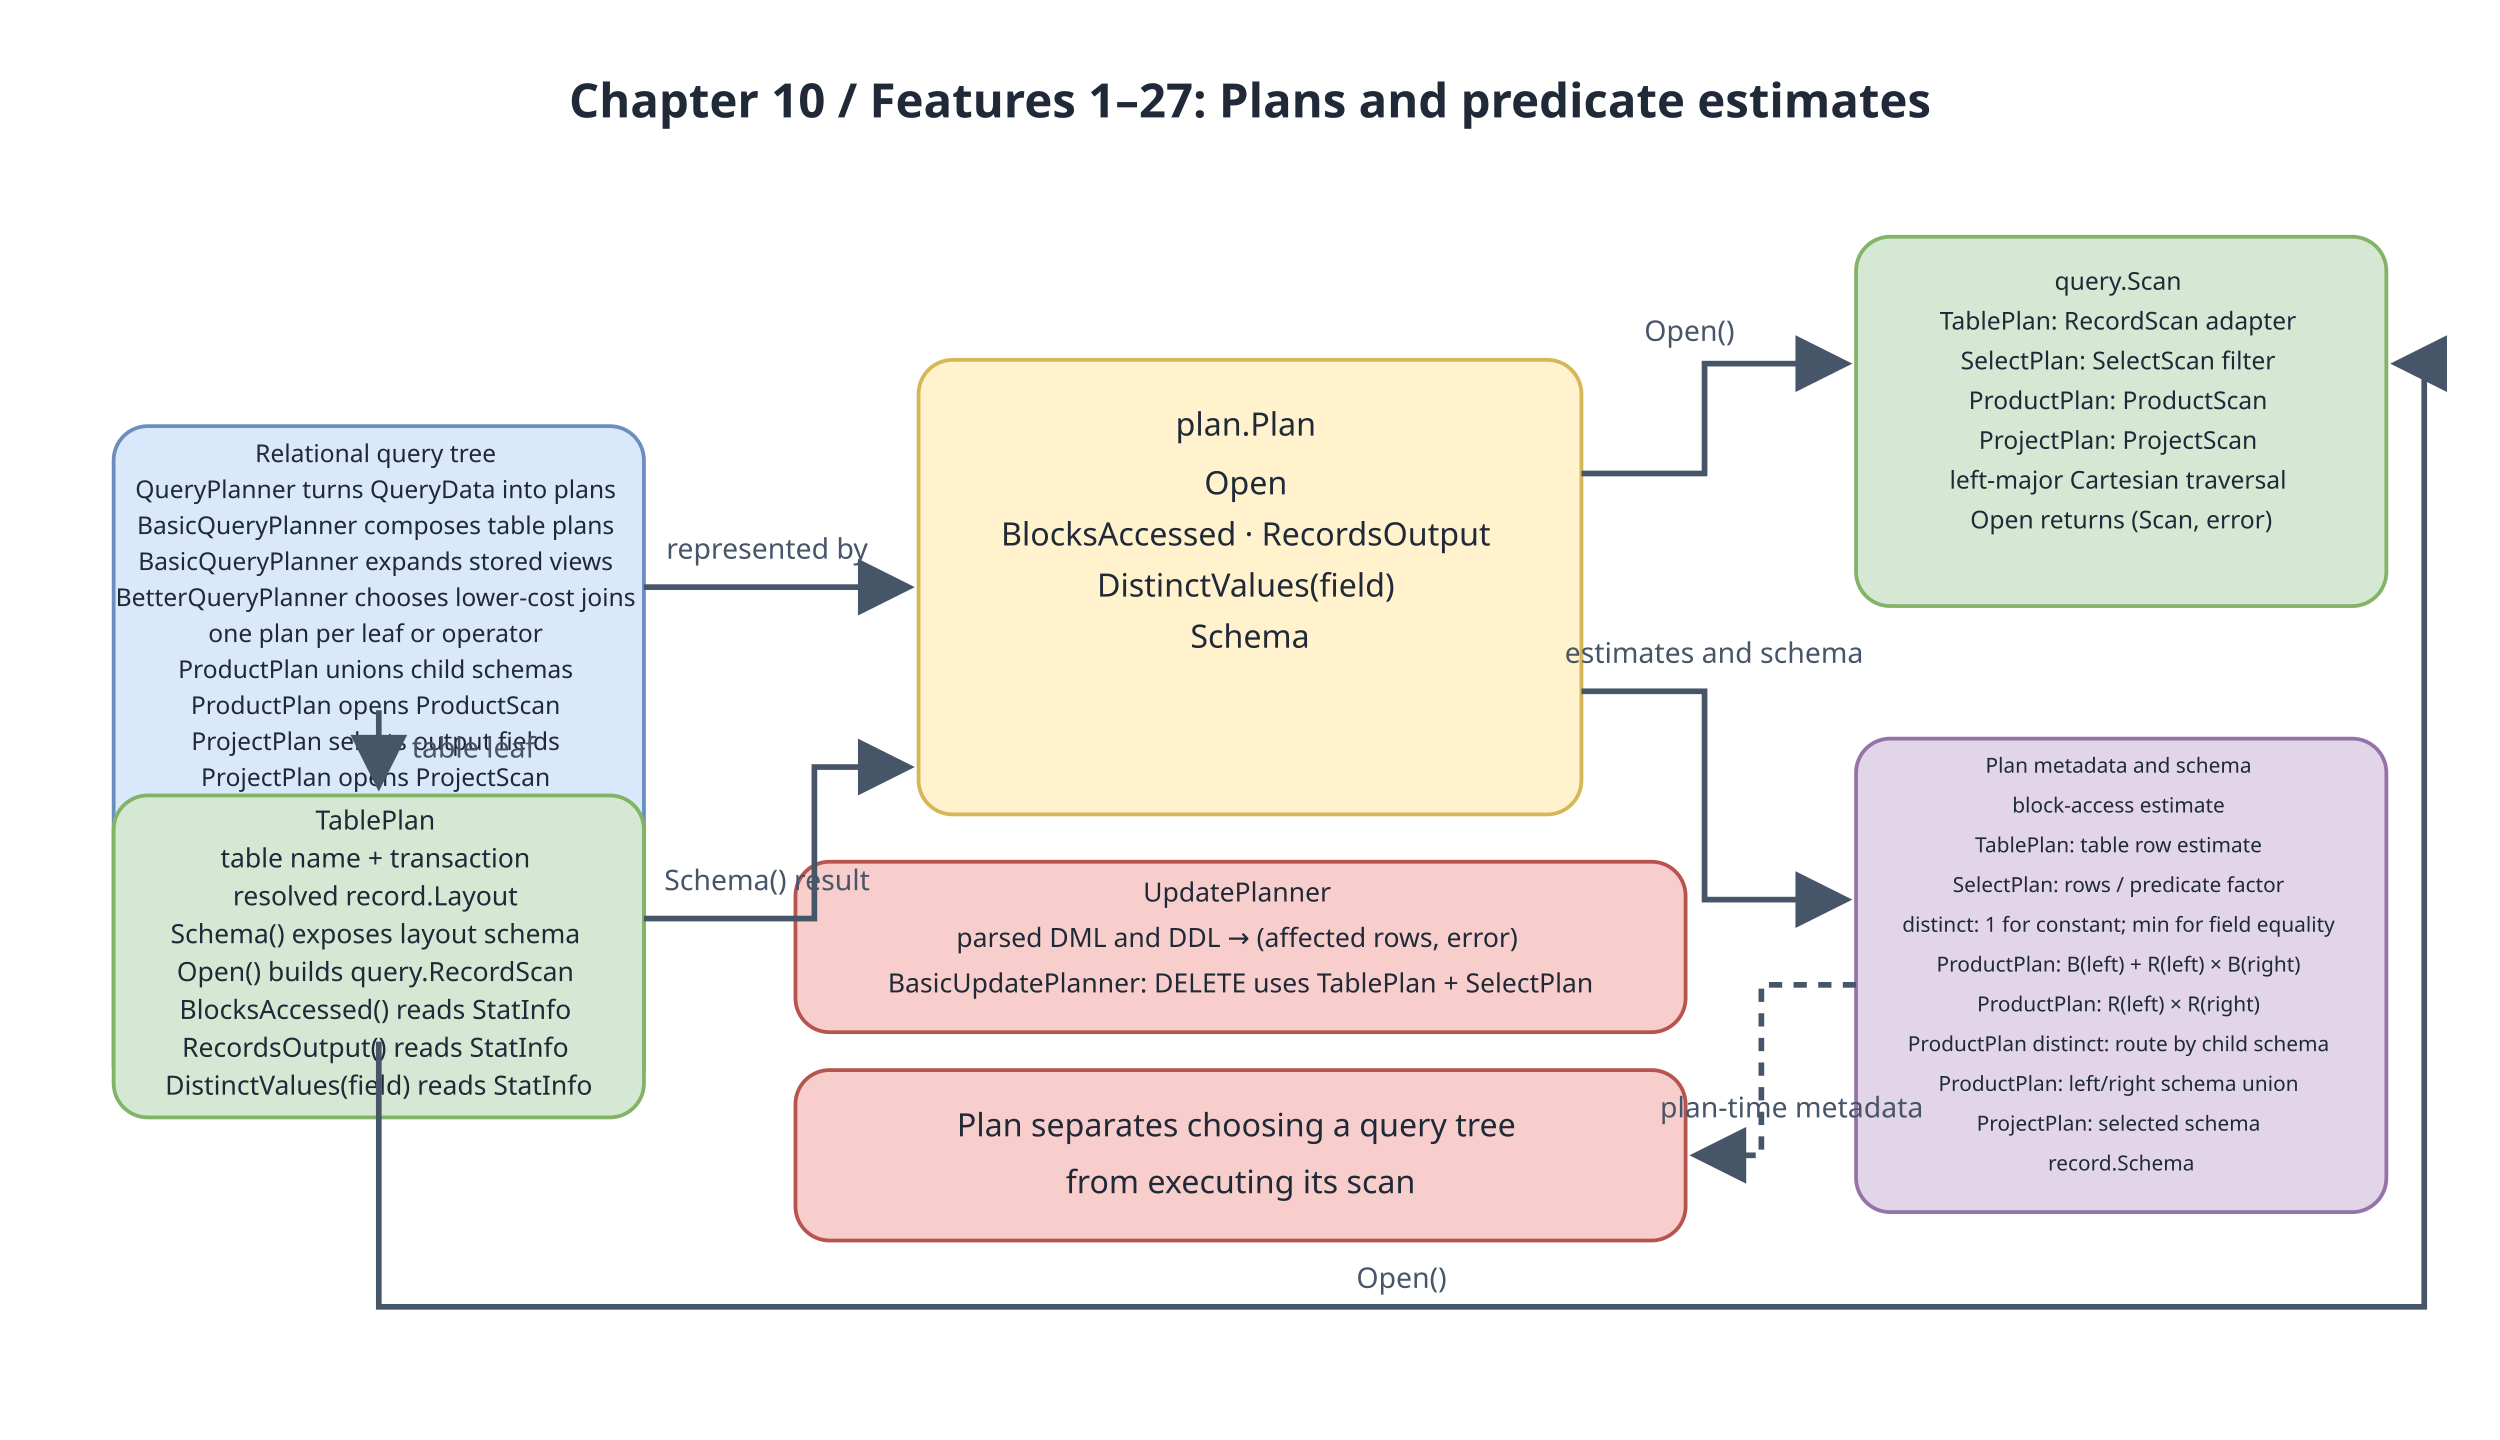
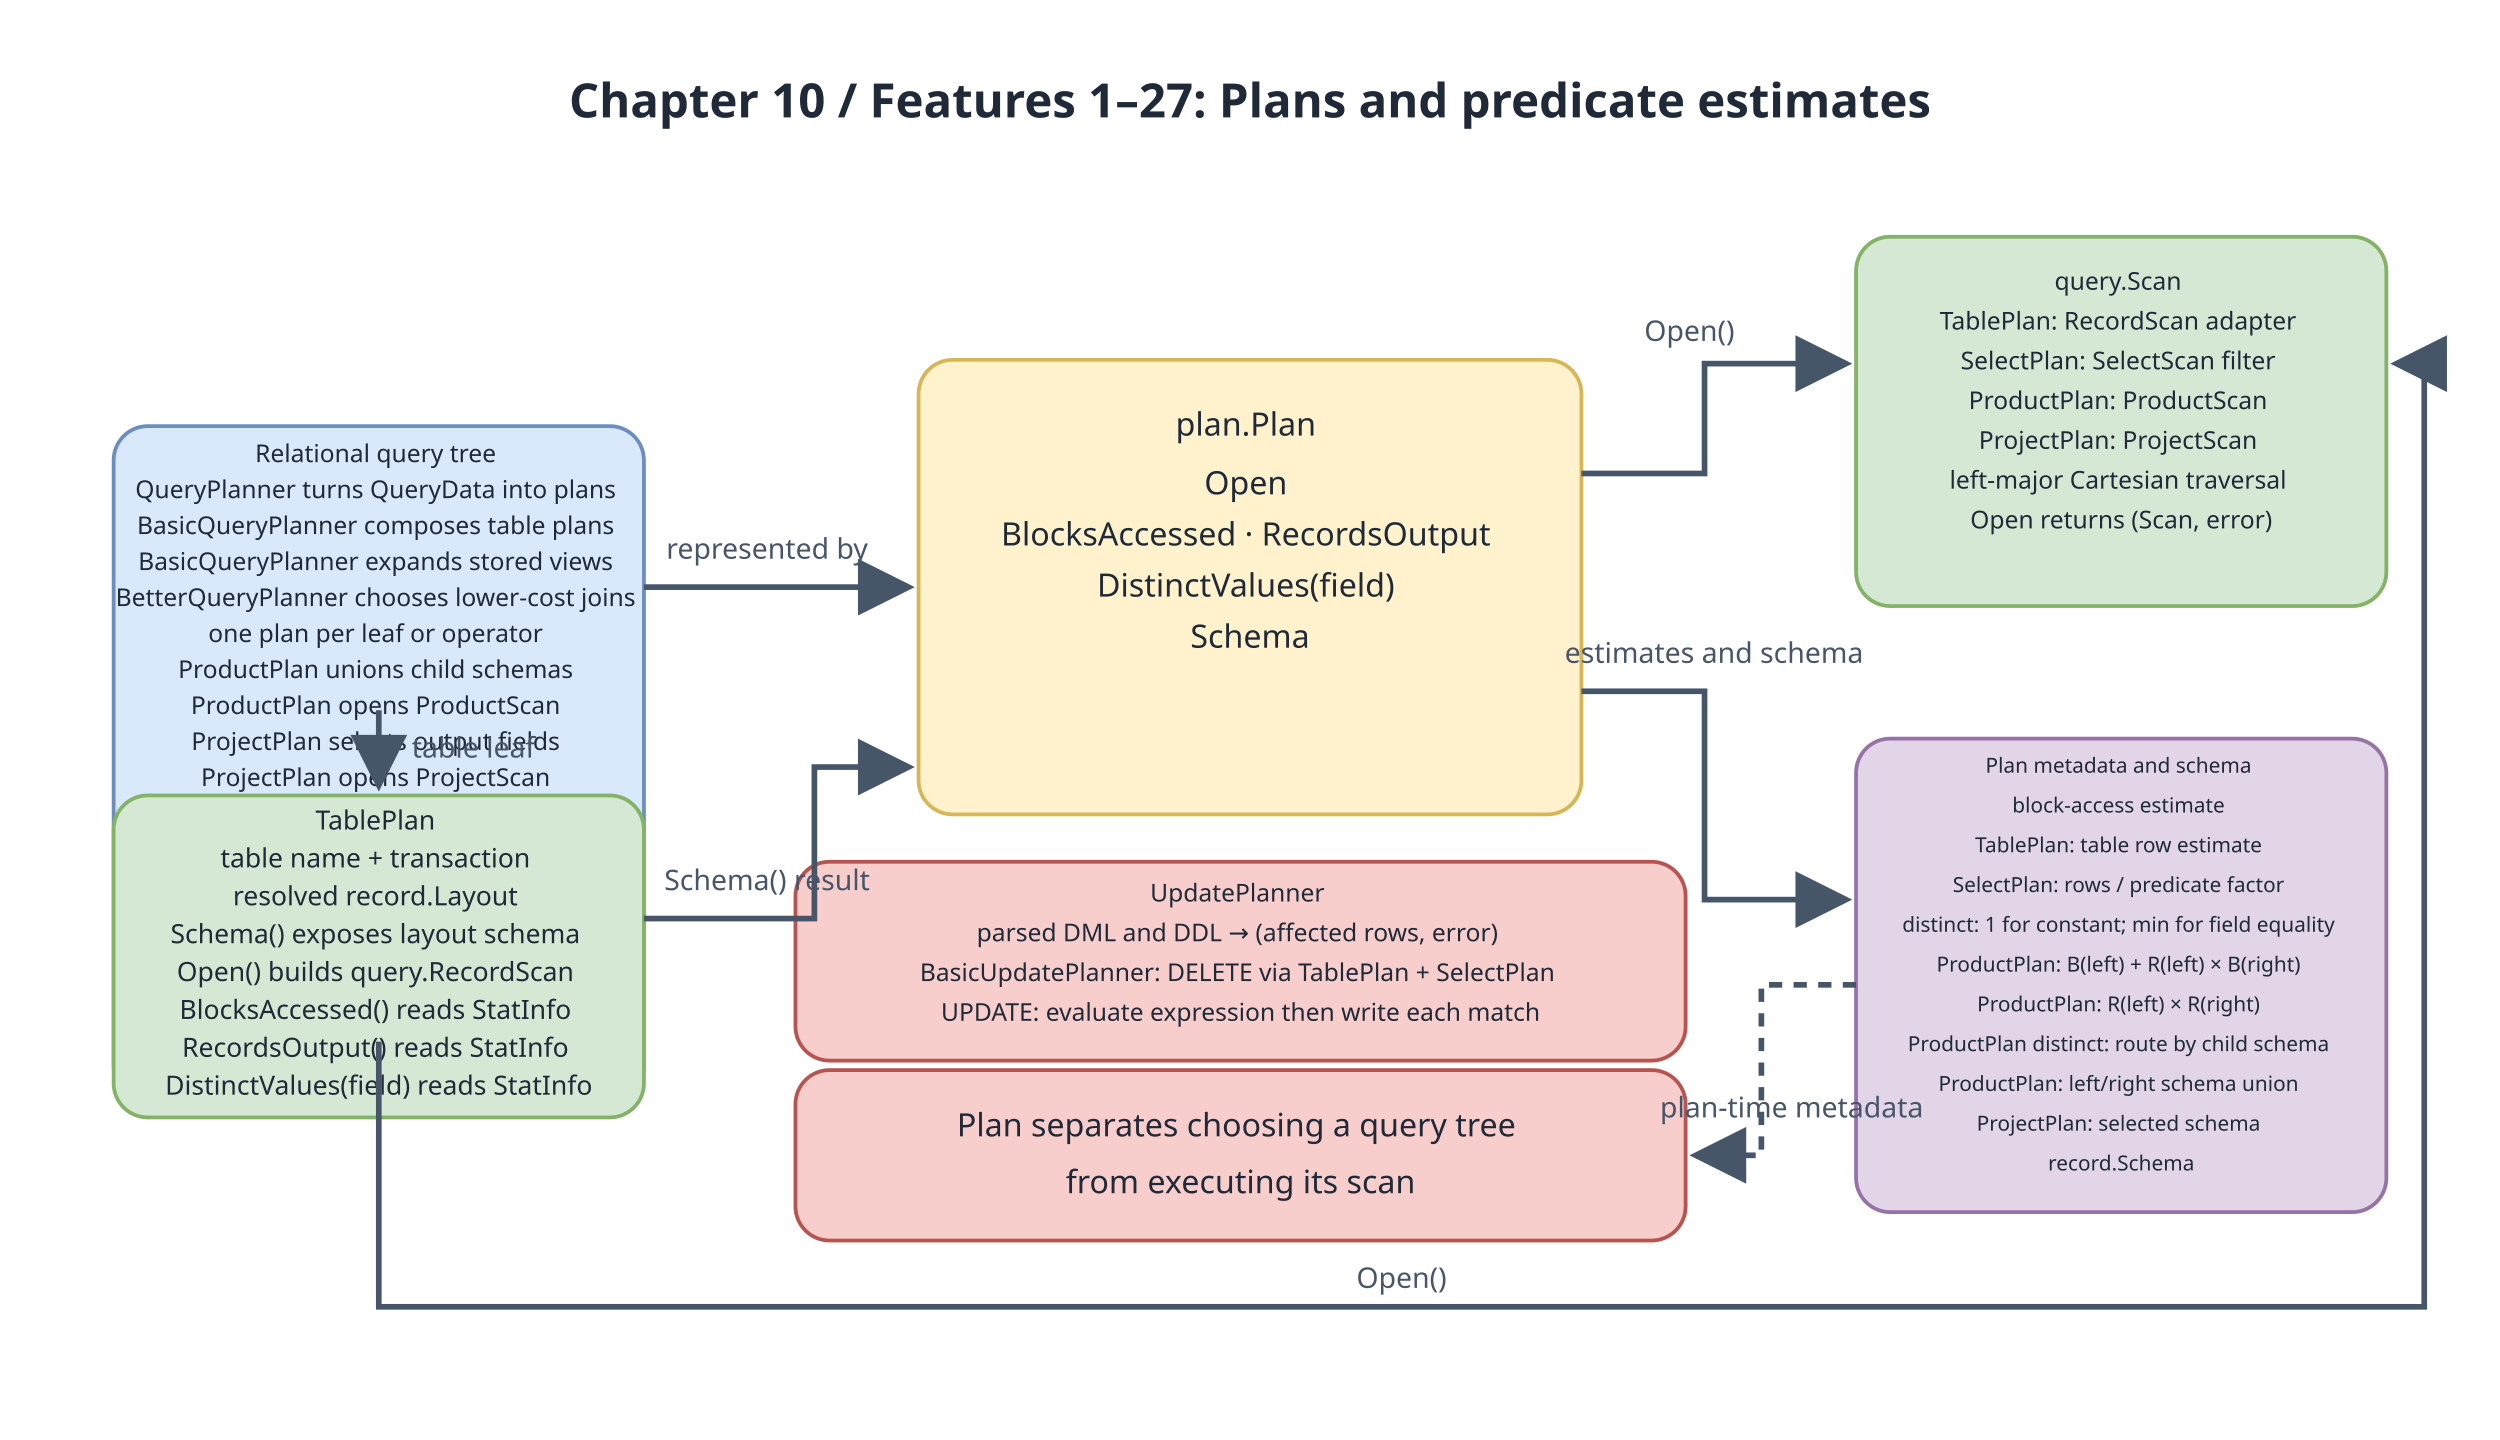
<svg xmlns="http://www.w3.org/2000/svg" width="1320" height="760" viewBox="0 0 1320 760" role="img" aria-labelledby="title description">
  <defs>
    <marker id="arrow" markerWidth="10" markerHeight="10" refX="8" refY="5" orient="auto">
      <path d="M0,0 L10,5 L0,10 z" fill="#475569" />
    </marker>
    <style>.title{font:700 25px sans-serif;fill:#1f2937}.box{stroke-width:2;rx:18;ry:18}.label{font:17px sans-serif;fill:#1f2937;text-anchor:middle}.small{font:15px sans-serif;fill:#475569;text-anchor:middle}.edge{stroke:#475569;stroke-width:3;fill:none;marker-end:url(#arrow)}</style>
  </defs>
  <text class="title" x="660" y="62" text-anchor="middle">Chapter 10 / Features 1–27: Plans and predicate estimates</text>
  <rect class="box" x="60" y="225" width="280" height="355" fill="#dae8fc" stroke="#6c8ebf" />
  <text class="label" x="200" y="244" style="font-size:13px">
    <tspan x="200">Relational query tree</tspan>
    <tspan x="200" dy="19">QueryPlanner turns QueryData into plans</tspan>
    <tspan x="200" dy="19">BasicQueryPlanner composes table plans</tspan>
    <tspan x="200" dy="19">BasicQueryPlanner expands stored views</tspan>
    <tspan x="200" dy="19">BetterQueryPlanner chooses lower-cost joins</tspan>
    <tspan x="200" dy="19">one plan per leaf or operator</tspan>
    <tspan x="200" dy="19">ProductPlan unions child schemas</tspan>
    <tspan x="200" dy="19">ProductPlan opens ProductScan</tspan>
    <tspan x="200" dy="19">ProjectPlan selects output fields</tspan>
    <tspan x="200" dy="19">ProjectPlan opens ProjectScan</tspan>
    <tspan x="200" dy="19">ProjectPlan delegates block estimate</tspan>
    <tspan x="200" dy="19">ProjectPlan delegates output estimate</tspan>
    <tspan x="200" dy="19">ProjectPlan delegates distinct estimate</tspan>
    <tspan x="200" dy="19">SelectPlan applies predicate</tspan>
    <tspan x="200" dy="19">Schema() preserves child fields</tspan>
    <tspan x="200" dy="19">BlocksAccessed inherits estimate</tspan>
    <tspan x="200" dy="19">RecordsOutput divides by selectivity</tspan>
    <tspan x="200" dy="19">DistinctValues uses equalities</tspan>
  </text>
  <rect class="box" x="60" y="420" width="280" height="170" fill="#d5e8d4" stroke="#82b366" />
  <text class="label" x="200" y="438" style="font-size:14px">
    <tspan x="200">TablePlan</tspan>
    <tspan x="200" dy="20">table name + transaction</tspan>
    <tspan x="200" dy="20">resolved record.Layout</tspan>
    <tspan x="200" dy="20">Schema() exposes layout schema</tspan>
    <tspan x="200" dy="20">Open() builds query.RecordScan</tspan>
    <tspan x="200" dy="20">BlocksAccessed() reads StatInfo</tspan>
    <tspan x="200" dy="20">RecordsOutput() reads StatInfo</tspan>
    <tspan x="200" dy="20">DistinctValues(field) reads StatInfo</tspan>
  </text>
  <rect class="box" x="485" y="190" width="350" height="240" fill="#fff2cc" stroke="#d6b656" />
  <text class="label" x="660" y="230">
    <tspan x="660">plan.Plan</tspan>
    <tspan x="660" dy="31">Open</tspan>
    <tspan x="660" dy="27">BlocksAccessed · RecordsOutput</tspan>
    <tspan x="660" dy="27">DistinctValues(field)</tspan>
    <tspan x="660" dy="27">Schema</tspan>
  </text>
  <rect class="box" x="980" y="125" width="280" height="195" fill="#d5e8d4" stroke="#82b366" />
  <text class="label" x="1120" y="153" style="font-size:13px">
    <tspan x="1120">query.Scan</tspan>
    <tspan x="1120" dy="21">TablePlan: RecordScan adapter</tspan>
    <tspan x="1120" dy="21">SelectPlan: SelectScan filter</tspan>
    <tspan x="1120" dy="21">ProductPlan: ProductScan</tspan>
    <tspan x="1120" dy="21">ProjectPlan: ProjectScan</tspan>
    <tspan x="1120" dy="21">left-major Cartesian traversal</tspan>
    <tspan x="1120" dy="21">Open returns (Scan, error)</tspan>
  </text>
  <rect class="box" x="980" y="390" width="280" height="250" fill="#e1d5e7" stroke="#9673a6" />
  <text class="label" x="1120" y="408" style="font-size:11px">
    <tspan x="1120">Plan metadata and schema</tspan>
    <tspan x="1120" dy="21">block-access estimate</tspan>
    <tspan x="1120" dy="21">TablePlan: table row estimate</tspan>
    <tspan x="1120" dy="21">SelectPlan: rows / predicate factor</tspan>
    <tspan x="1120" dy="21">distinct: 1 for constant; min for field equality</tspan>
    <tspan x="1120" dy="21">ProductPlan: B(left) + R(left) × B(right)</tspan>
    <tspan x="1120" dy="21">ProductPlan: R(left) × R(right)</tspan>
    <tspan x="1120" dy="21">ProductPlan distinct: route by child schema</tspan>
    <tspan x="1120" dy="21">ProductPlan: left/right schema union</tspan>
    <tspan x="1120" dy="21">ProjectPlan: selected schema</tspan>
    <tspan x="1120" dy="21">record.Schema</tspan>
  </text>
-   <rect class="box" x="420" y="455" width="470" height="90" fill="#f8cecc" stroke="#b85450" />
-   <text class="label" x="655" y="476" style="font-size:14px">
+   <rect class="box" x="420" y="455" width="470" height="105" fill="#f8cecc" stroke="#b85450" />
+   <text class="label" x="655" y="476" style="font-size:13px">
    <tspan x="655">UpdatePlanner</tspan>
-     <tspan x="655" dy="24">parsed DML and DDL → (affected rows, error)</tspan>
-     <tspan x="655" dy="24">BasicUpdatePlanner: DELETE uses TablePlan + SelectPlan</tspan>
+     <tspan x="655" dy="21">parsed DML and DDL → (affected rows, error)</tspan>
+     <tspan x="655" dy="21">BasicUpdatePlanner: DELETE via TablePlan + SelectPlan</tspan>
+     <tspan x="655" dy="21">UPDATE: evaluate expression then write each match</tspan>
  </text>
  <rect class="box" x="420" y="565" width="470" height="90" fill="#f8cecc" stroke="#b85450" />
  <text class="label" x="655" y="600">
    <tspan x="655">Plan separates choosing a query tree</tspan>
    <tspan x="655" dy="30">from executing its scan</tspan>
  </text>
  <path class="edge" d="M340 310 H477" />
  <text class="small" x="405" y="295">represented by</text>
  <path class="edge" d="M200 375 V412" />
  <text class="small" x="250" y="400">table leaf</text>
  <path class="edge" d="M340 485 H430 V405 H477" />
  <text class="small" x="405" y="470">Schema() result</text>
  <path class="edge" d="M200 550 V690 H1280 V192 H1268" />
  <text class="small" x="740" y="680">Open()</text>
  <path class="edge" d="M835 250 H900 V192 H972" />
  <text class="small" x="892" y="180">Open()</text>
  <path class="edge" d="M835 365 H900 V475 H972" />
  <text class="small" x="905" y="350">estimates and schema</text>
  <path class="edge" d="M980 520 H930 V610 H898" stroke-dasharray="7 6" />
  <text class="small" x="946" y="590">plan-time metadata</text>
</svg>
